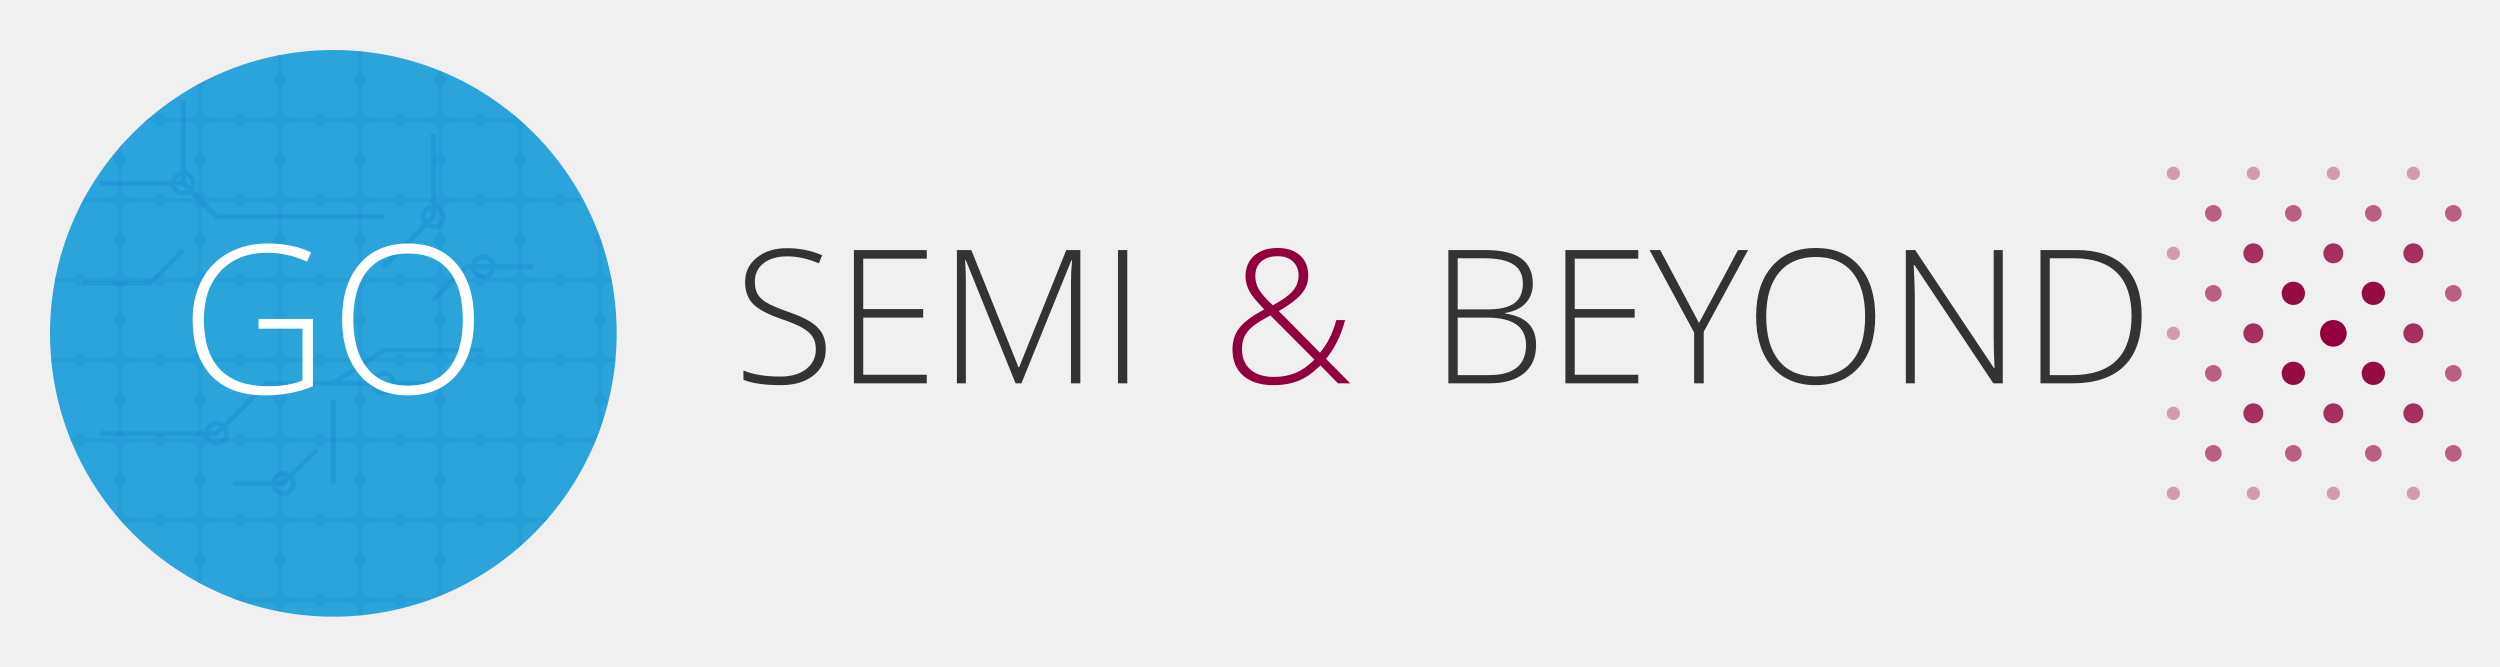
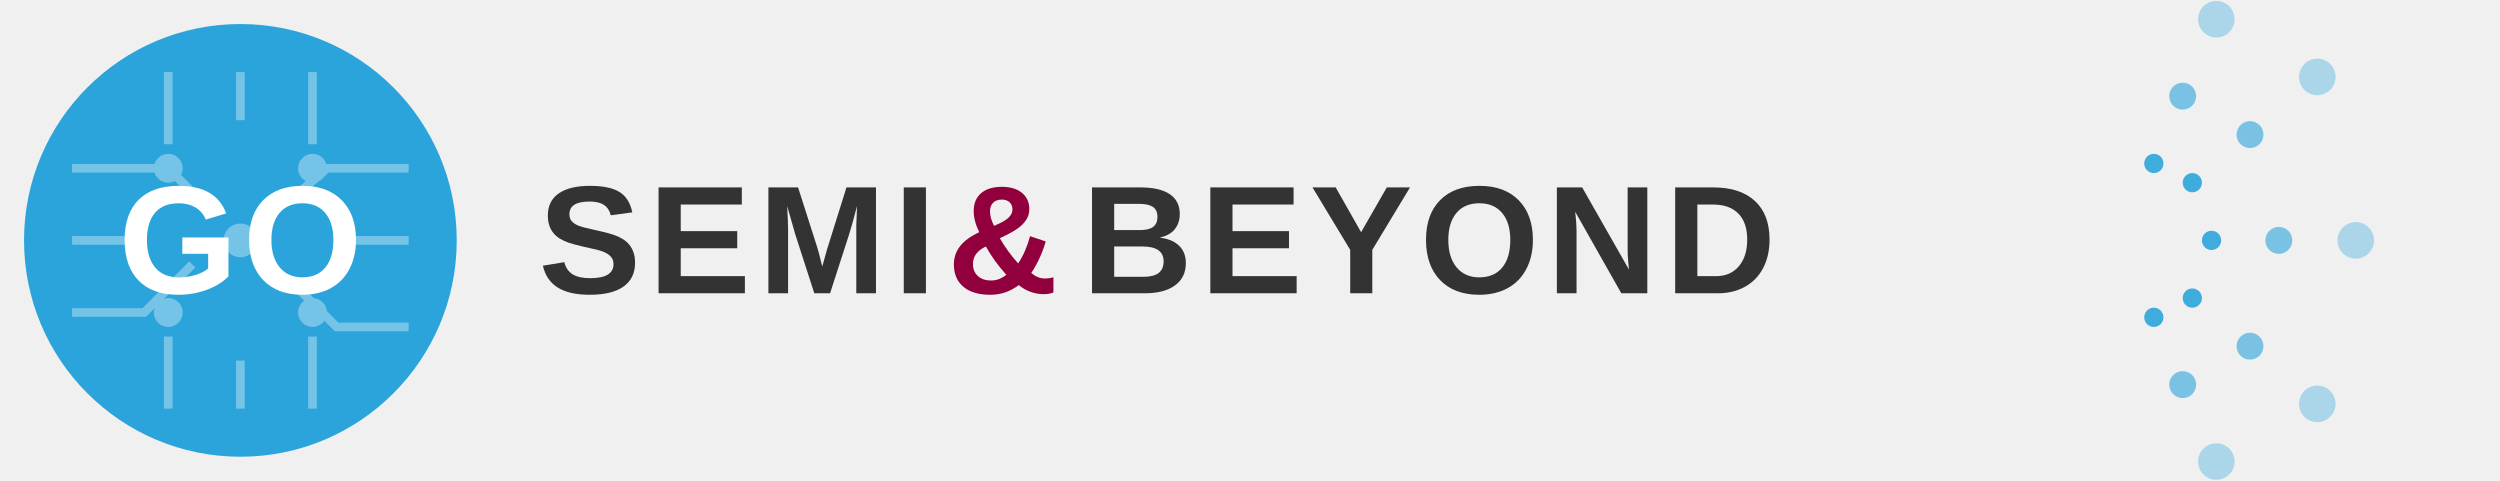
- <svg xmlns="http://www.w3.org/2000/svg" viewBox="0 0 750 200">
+ <svg xmlns="http://www.w3.org/2000/svg" viewBox="0 0 520 100">
  <defs>
-     <pattern id="circuit-hero" x="0" y="0" width="24" height="24" patternUnits="userSpaceOnUse">
-       <path d="M0 12 H10 M14 12 H24 M12 0 V10 M12 14 V24" stroke="#1a8fcf" stroke-width="1.2" fill="none" />
-       <circle cx="12" cy="12" r="2.5" fill="#1a8fcf" />
-       <circle cx="0" cy="12" r="2" fill="#1a8fcf" />
-       <circle cx="24" cy="12" r="2" fill="#1a8fcf" />
-       <circle cx="12" cy="0" r="2" fill="#1a8fcf" />
-       <circle cx="12" cy="24" r="2" fill="#1a8fcf" />
-     </pattern>
+     <style>
+       .logo-text { font-family: 'Montserrat', 'Segoe UI', 'Helvetica Neue', Arial, sans-serif; }
+     </style>
  </defs>
-   <circle cx="100" cy="100" r="85" fill="#2ba4dc" />
-   <circle cx="100" cy="100" r="85" fill="url(#circuit-hero)" opacity="0.35" />
-   <g stroke="#1a8fcf" stroke-width="1.5" fill="none" opacity="0.5">
-     <path d="M30 55 H55 L65 65 H115" />
-     <path d="M25 85 H45 L55 75" />
-     <path d="M30 130 H65 L80 115 H130" />
-     <path d="M55 30 V55 L65 65" />
-     <path d="M130 40 V65 L115 80" />
-     <path d="M145 105 H115 L100 115" />
-     <path d="M100 145 V120" />
-     <path d="M70 145 H85 L95 135" />
-     <path d="M160 80 H140 L130 90" />
-     <circle cx="55" cy="55" r="3" />
-     <circle cx="130" cy="65" r="3" />
-     <circle cx="115" cy="115" r="3" />
-     <circle cx="65" cy="130" r="3" />
-     <circle cx="145" cy="80" r="3" />
-     <circle cx="85" cy="145" r="3" />
+   <circle cx="50" cy="50" r="45" fill="#2ba4dc" />
+   <g stroke="#fff" stroke-width="1.8" fill="none" opacity="0.35">
+     <path d="M15 35 H35 L42 42" />
+     <path d="M15 50 H28" />
+     <path d="M15 65 H30 L40 55" />
+     <path d="M60 42 L68 35 H85" />
+     <path d="M72 50 H85" />
+     <path d="M60 58 L70 68 H85" />
+     <path d="M35 15 V30" />
+     <path d="M50 15 V25" />
+     <path d="M65 15 V30" />
+     <path d="M35 70 V85" />
+     <path d="M50 75 V85" />
+     <path d="M65 70 V85" />
+     <circle cx="35" cy="35" r="3" fill="#fff" stroke="none" />
+     <circle cx="65" cy="35" r="3" fill="#fff" stroke="none" />
+     <circle cx="35" cy="65" r="3" fill="#fff" stroke="none" />
+     <circle cx="65" cy="65" r="3" fill="#fff" stroke="none" />
+     <circle cx="50" cy="50" r="3.5" fill="#fff" stroke="none" />
  </g>
-   <text x="100" y="118" font-family="'Open Sans', Arial, sans-serif" font-size="62" font-weight="300" fill="white" text-anchor="middle">GO</text>
-   <text x="220" y="115" font-family="'Open Sans', Arial, sans-serif" font-size="56" fill="#333" font-weight="300">
-     <tspan fill="#333">SEMI</tspan>
-     <tspan fill="#91003c" dx="8">&amp;</tspan>
-     <tspan fill="#333" dx="8">BEYOND</tspan>
-   </text>
-   <g fill="#91003c" transform="translate(700, 100)">
-     <circle cx="0" cy="0" r="4" opacity="1" />
-     <circle cx="-12" cy="-12" r="3.5" opacity="0.95" />
-     <circle cx="-12" cy="12" r="3.5" opacity="0.95" />
-     <circle cx="12" cy="-12" r="3.5" opacity="0.95" />
-     <circle cx="12" cy="12" r="3.5" opacity="0.95" />
-     <circle cx="-24" cy="-24" r="3" opacity="0.8" />
-     <circle cx="-24" cy="0" r="3" opacity="0.8" />
-     <circle cx="-24" cy="24" r="3" opacity="0.8" />
-     <circle cx="0" cy="-24" r="3" opacity="0.8" />
-     <circle cx="0" cy="24" r="3" opacity="0.8" />
-     <circle cx="24" cy="-24" r="3" opacity="0.8" />
-     <circle cx="24" cy="0" r="3" opacity="0.8" />
-     <circle cx="24" cy="24" r="3" opacity="0.8" />
-     <circle cx="-36" cy="-36" r="2.5" opacity="0.6" />
-     <circle cx="-36" cy="-12" r="2.5" opacity="0.6" />
-     <circle cx="-36" cy="12" r="2.5" opacity="0.6" />
-     <circle cx="-36" cy="36" r="2.5" opacity="0.6" />
-     <circle cx="-12" cy="-36" r="2.5" opacity="0.6" />
-     <circle cx="-12" cy="36" r="2.5" opacity="0.6" />
-     <circle cx="12" cy="-36" r="2.5" opacity="0.6" />
-     <circle cx="12" cy="36" r="2.5" opacity="0.6" />
-     <circle cx="36" cy="-36" r="2.5" opacity="0.6" />
-     <circle cx="36" cy="-12" r="2.5" opacity="0.6" />
-     <circle cx="36" cy="12" r="2.5" opacity="0.6" />
-     <circle cx="36" cy="36" r="2.5" opacity="0.6" />
-     <circle cx="-48" cy="-48" r="2" opacity="0.35" />
-     <circle cx="-48" cy="-24" r="2" opacity="0.35" />
-     <circle cx="-48" cy="0" r="2" opacity="0.35" />
-     <circle cx="-48" cy="24" r="2" opacity="0.35" />
-     <circle cx="-48" cy="48" r="2" opacity="0.35" />
-     <circle cx="-24" cy="-48" r="2" opacity="0.35" />
-     <circle cx="-24" cy="48" r="2" opacity="0.35" />
-     <circle cx="0" cy="-48" r="2" opacity="0.35" />
-     <circle cx="0" cy="48" r="2" opacity="0.35" />
-     <circle cx="24" cy="-48" r="2" opacity="0.35" />
-     <circle cx="24" cy="48" r="2" opacity="0.35" />
+   <text x="50" y="61" class="logo-text" font-size="32" font-weight="700" fill="white" text-anchor="middle" letter-spacing="1">GO</text>
+   <text x="112" y="61" class="logo-text" font-size="32" font-weight="600" fill="#333" letter-spacing="1.5">SEMI</text>
+   <text x="197" y="61" class="logo-text" font-size="32" font-weight="600" fill="#91003c" letter-spacing="1">&amp;</text>
+   <text x="225" y="61" class="logo-text" font-size="32" font-weight="600" fill="#333" letter-spacing="1.5">BEYOND</text>
+   <g>
+     <circle cx="456" cy="38" r="2" fill="#2ba4dc" opacity="0.9" />
+     <circle cx="468" cy="28" r="2.8" fill="#2ba4dc" opacity="0.6" />
+     <circle cx="482" cy="16" r="3.8" fill="#2ba4dc" opacity="0.35" />
+     <circle cx="460" cy="50" r="2" fill="#2ba4dc" opacity="0.9" />
+     <circle cx="474" cy="50" r="2.8" fill="#2ba4dc" opacity="0.6" />
+     <circle cx="490" cy="50" r="3.8" fill="#2ba4dc" opacity="0.35" />
+     <circle cx="456" cy="62" r="2" fill="#2ba4dc" opacity="0.9" />
+     <circle cx="468" cy="72" r="2.8" fill="#2ba4dc" opacity="0.6" />
+     <circle cx="482" cy="84" r="3.8" fill="#2ba4dc" opacity="0.35" />
+     <circle cx="448" cy="34" r="2" fill="#2ba4dc" opacity="0.9" />
+     <circle cx="454" cy="20" r="2.8" fill="#2ba4dc" opacity="0.6" />
+     <circle cx="461" cy="4" r="3.8" fill="#2ba4dc" opacity="0.35" />
+     <circle cx="448" cy="66" r="2" fill="#2ba4dc" opacity="0.9" />
+     <circle cx="454" cy="80" r="2.8" fill="#2ba4dc" opacity="0.6" />
+     <circle cx="461" cy="96" r="3.8" fill="#2ba4dc" opacity="0.35" />
  </g>
</svg>
